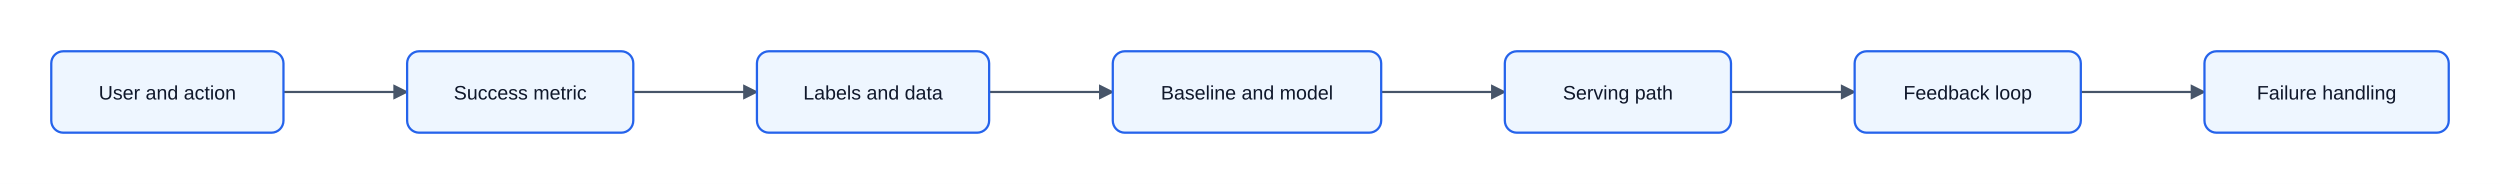
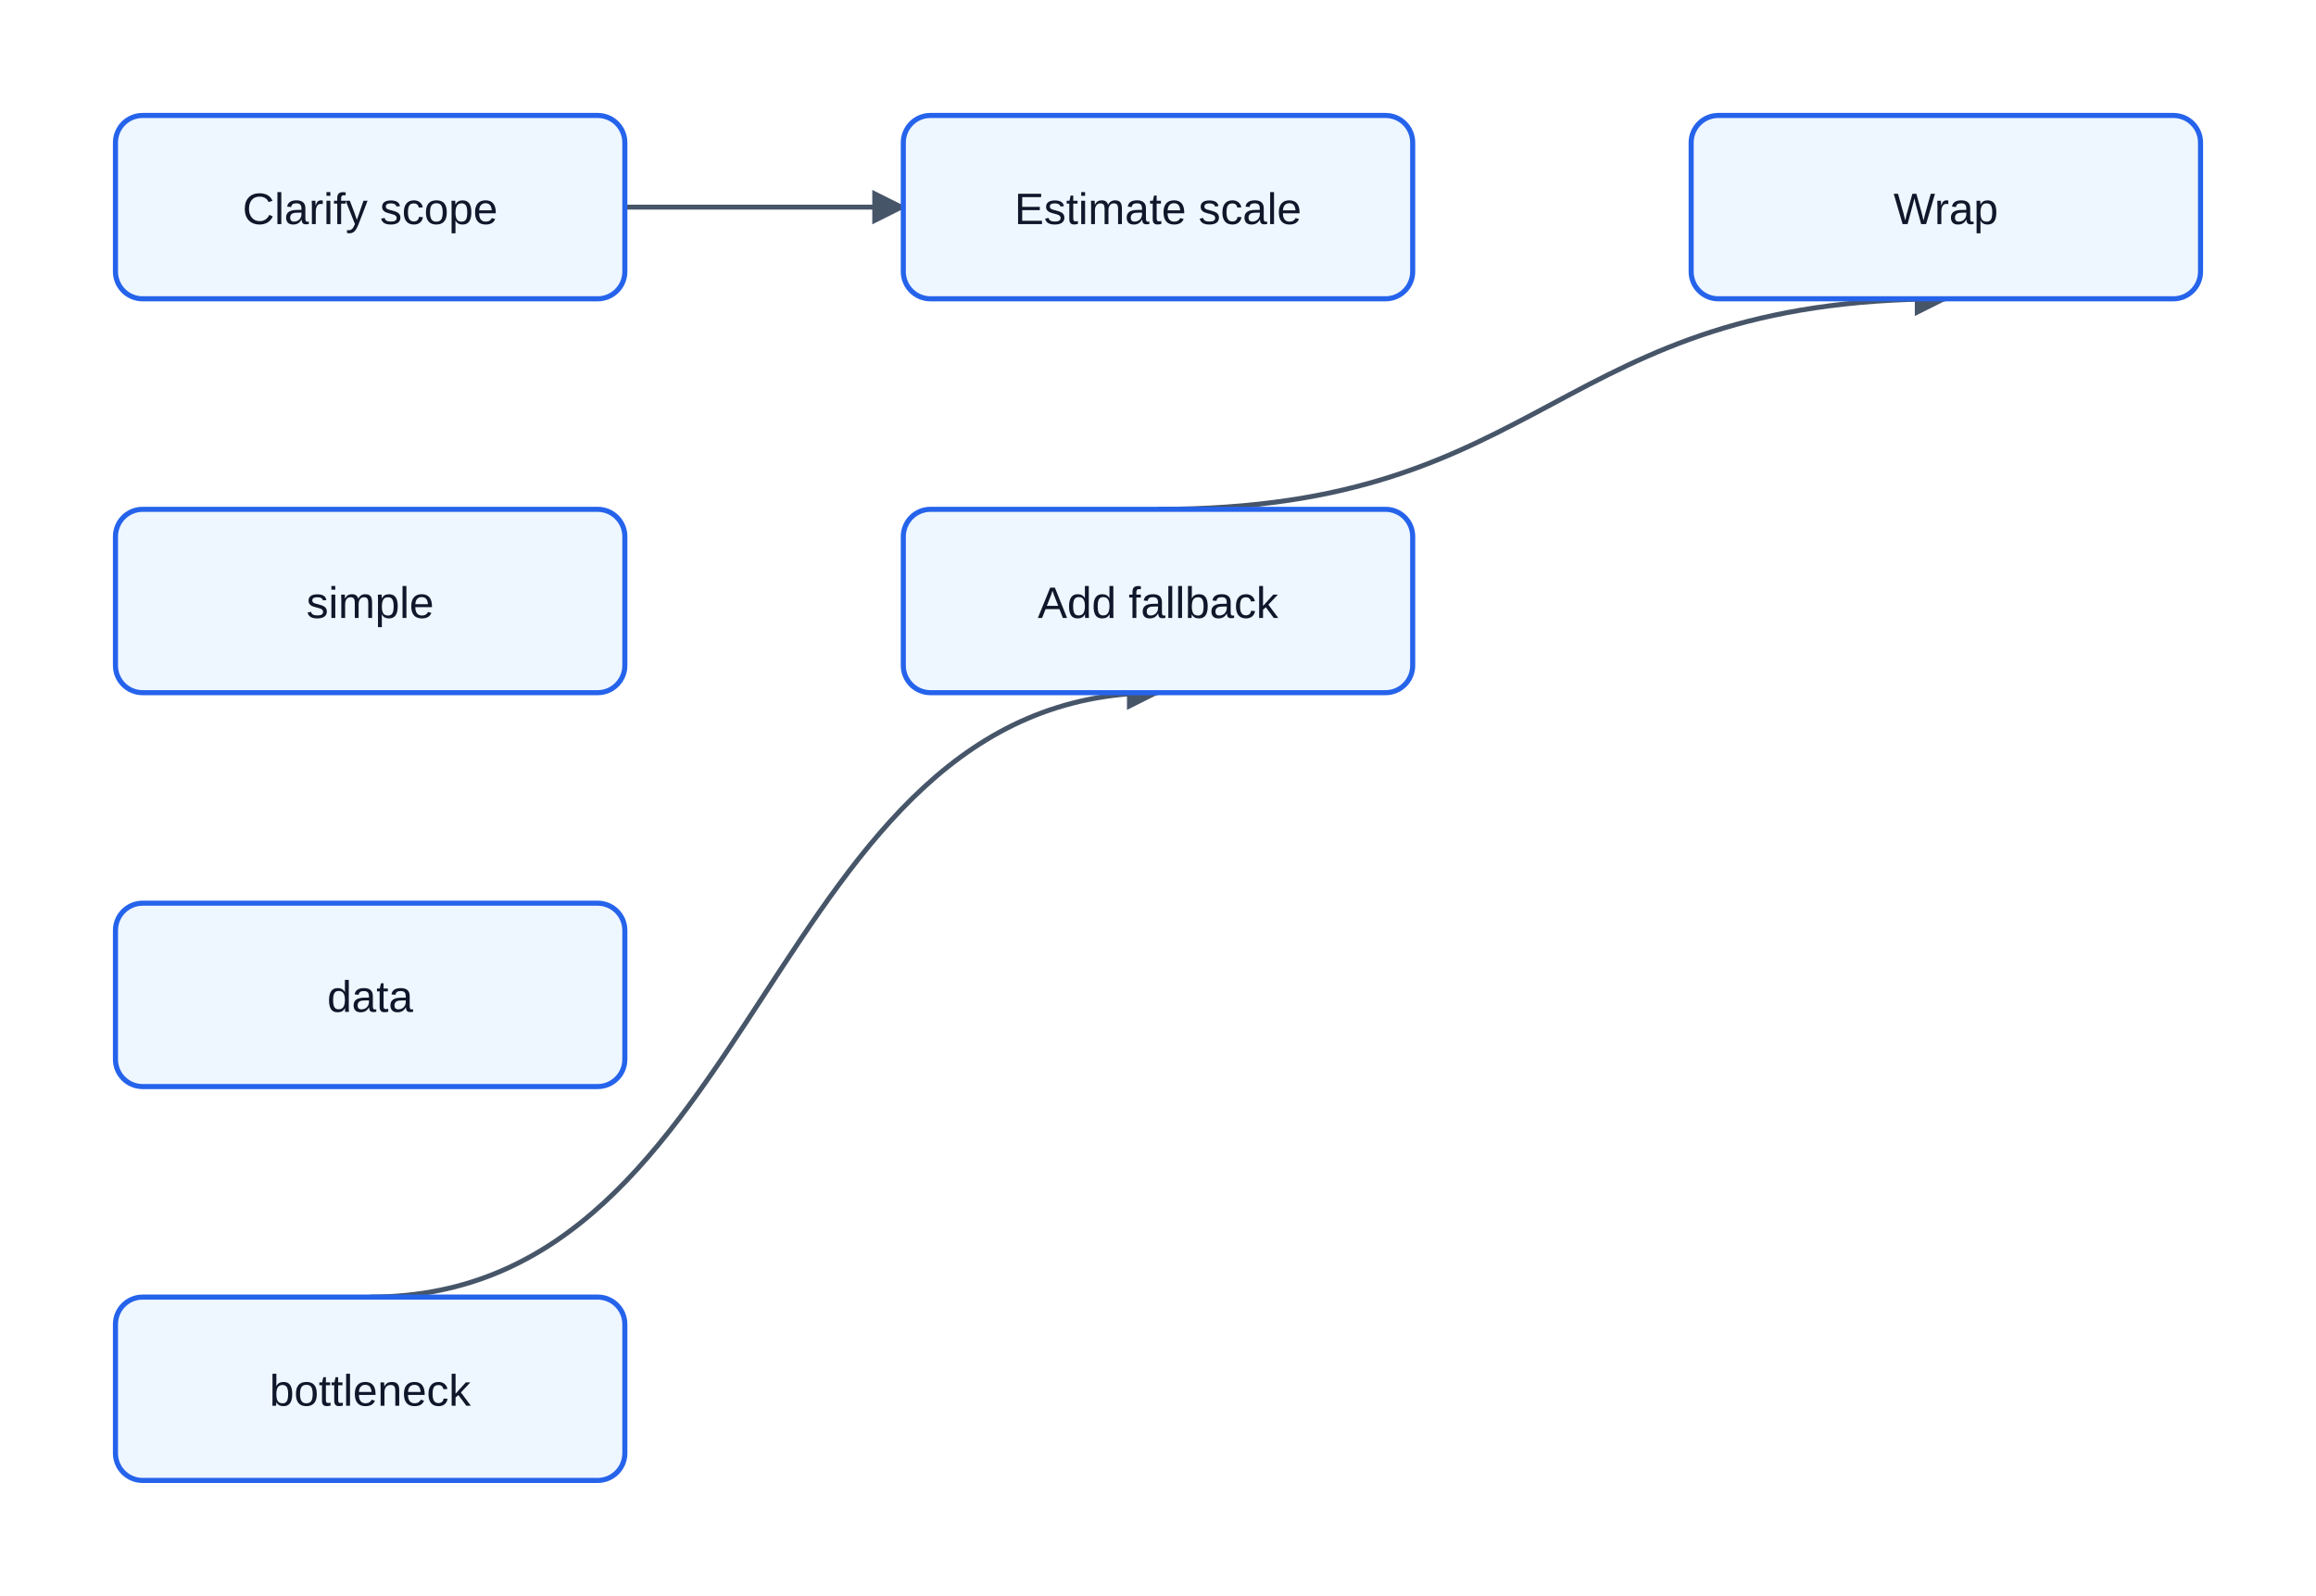
- <svg xmlns="http://www.w3.org/2000/svg" width="1658" height="122" viewBox="0 0 1658 122" role="img" aria-labelledby="title desc">
+ <svg xmlns="http://www.w3.org/2000/svg" width="682" height="470" viewBox="0 0 682 470" role="img" aria-labelledby="title desc">
  <defs>
    <marker id="arrow" viewBox="0 0 10 10" refX="9" refY="5" markerWidth="7" markerHeight="7" orient="auto-start-reverse">
      <path d="M 0 0 L 10 5 L 0 10 z" fill="#475569" />
    </marker>
  </defs>
  <style>
.canvas{fill:#ffffff}.group{fill:#f8fafc;stroke:#cbd5e1;stroke-width:1.4}.group-title{font:600 14px Arial,sans-serif;fill:#334155}.node{fill:#eef6ff;stroke:#2563eb;stroke-width:1.5}.diamond{fill:#fff7ed;stroke:#ea580c;stroke-width:1.5}.node-text{font:13px Arial,sans-serif;fill:#0f172a}.edge{fill:none;stroke:#475569;stroke-width:1.45}.edge-label{font:12px Arial,sans-serif;fill:#475569}.label-bg{fill:#ffffff;opacity:.92}
</style>
-   <rect class="canvas" x="0" y="0" width="1658" height="122" />
-   <path class="edge" d="M 188.0 61.0 L 270.0 61.0" marker-end="url(#arrow)" />
-   <path class="edge" d="M 420.0 61.0 L 502.0 61.0" marker-end="url(#arrow)" />
-   <path class="edge" d="M 656.0 61.0 L 738.0 61.0" marker-end="url(#arrow)" />
-   <path class="edge" d="M 916.0 61.0 L 998.0 61.0" marker-end="url(#arrow)" />
-   <path class="edge" d="M 1148.0 61.0 L 1230.0 61.0" marker-end="url(#arrow)" />
-   <path class="edge" d="M 1380.0 61.0 L 1462.0 61.0" marker-end="url(#arrow)" />
-   <rect class="node" x="34.0" y="34.0" width="154" height="54" rx="8" />
-   <text class="node-text" x="111.0" y="66.0" text-anchor="middle">
-     <tspan x="111.0" dy="0">User and action</tspan>
+   <rect class="canvas" x="0" y="0" width="682" height="470" />
+   <path class="edge" d="M 184.0 61.0 L 266.0 61.0" marker-end="url(#arrow)" />
+   <path class="edge" d="M 109.0 382.0 C 225.0 382.0, 225.0 204.0, 341.0 204.0" marker-end="url(#arrow)" />
+   <path class="edge" d="M 341.0 150.0 C 457.0 150.0, 457.0 88.0, 573.0 88.0" marker-end="url(#arrow)" />
+   <rect class="node" x="34.0" y="34.0" width="150" height="54" rx="8" />
+   <text class="node-text" x="109.0" y="66.0" text-anchor="middle">
+     <tspan x="109.0" dy="0">Clarify scope</tspan>
  </text>
-   <rect class="node" x="270.0" y="34.0" width="150" height="54" rx="8" />
-   <text class="node-text" x="345.0" y="66.0" text-anchor="middle">
-     <tspan x="345.0" dy="0">Success metric</tspan>
+   <rect class="node" x="266.0" y="34.0" width="150" height="54" rx="8" />
+   <text class="node-text" x="341.0" y="66.0" text-anchor="middle">
+     <tspan x="341.0" dy="0">Estimate scale</tspan>
  </text>
-   <rect class="node" x="502.0" y="34.0" width="154" height="54" rx="8" />
-   <text class="node-text" x="579.0" y="66.0" text-anchor="middle">
-     <tspan x="579.0" dy="0">Labels and data</tspan>
+   <rect class="node" x="34.0" y="150.0" width="150" height="54" rx="8" />
+   <text class="node-text" x="109.0" y="182.0" text-anchor="middle">
+     <tspan x="109.0" dy="0">simple</tspan>
  </text>
-   <rect class="node" x="738.0" y="34.0" width="178" height="54" rx="8" />
-   <text class="node-text" x="827.0" y="66.0" text-anchor="middle">
-     <tspan x="827.0" dy="0">Baseline and model</tspan>
+   <rect class="node" x="34.0" y="266.0" width="150" height="54" rx="8" />
+   <text class="node-text" x="109.0" y="298.0" text-anchor="middle">
+     <tspan x="109.0" dy="0">data</tspan>
  </text>
-   <rect class="node" x="998.0" y="34.0" width="150" height="54" rx="8" />
-   <text class="node-text" x="1073.0" y="66.0" text-anchor="middle">
-     <tspan x="1073.0" dy="0">Serving path</tspan>
+   <rect class="node" x="34.0" y="382.0" width="150" height="54" rx="8" />
+   <text class="node-text" x="109.0" y="414.0" text-anchor="middle">
+     <tspan x="109.0" dy="0">bottleneck</tspan>
  </text>
-   <rect class="node" x="1230.0" y="34.0" width="150" height="54" rx="8" />
-   <text class="node-text" x="1305.0" y="66.0" text-anchor="middle">
-     <tspan x="1305.0" dy="0">Feedback loop</tspan>
+   <rect class="node" x="266.0" y="150.0" width="150" height="54" rx="8" />
+   <text class="node-text" x="341.0" y="182.0" text-anchor="middle">
+     <tspan x="341.0" dy="0">Add fallback</tspan>
  </text>
-   <rect class="node" x="1462.0" y="34.0" width="162" height="54" rx="8" />
-   <text class="node-text" x="1543.0" y="66.0" text-anchor="middle">
-     <tspan x="1543.0" dy="0">Failure handling</tspan>
+   <rect class="node" x="498.0" y="34.0" width="150" height="54" rx="8" />
+   <text class="node-text" x="573.0" y="66.0" text-anchor="middle">
+     <tspan x="573.0" dy="0">Wrap</tspan>
  </text>
</svg>
